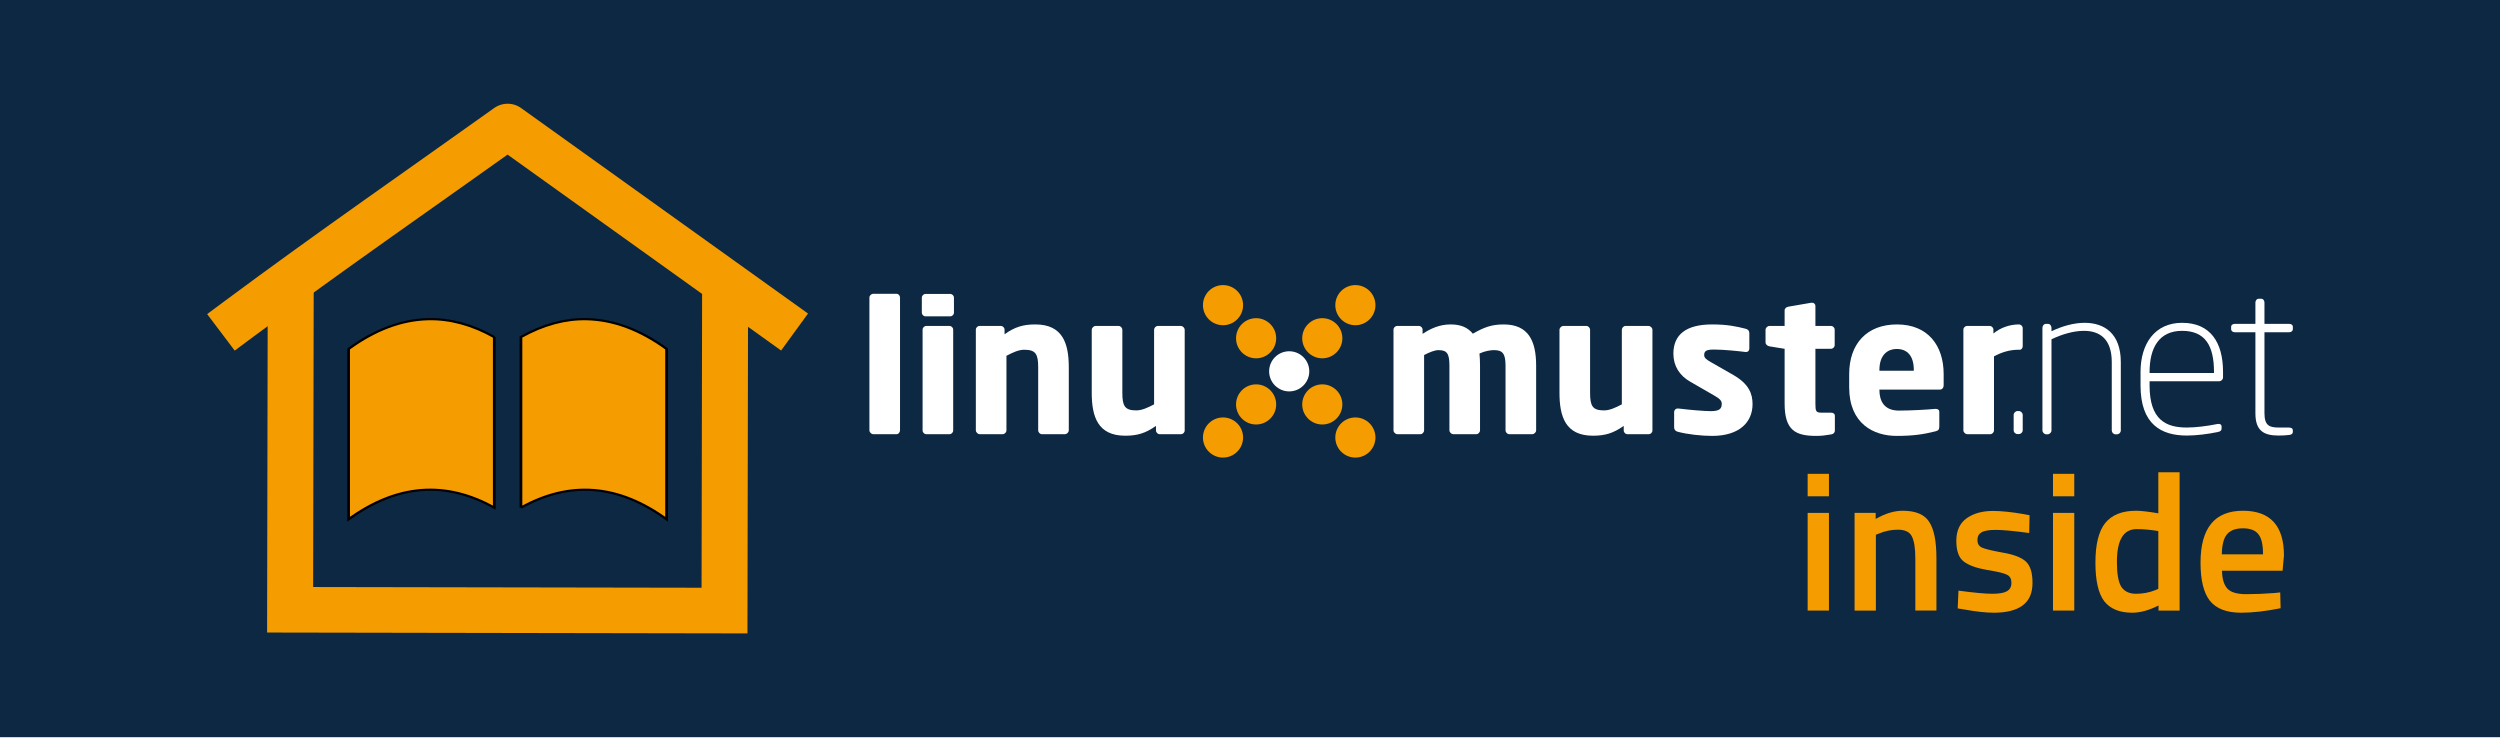
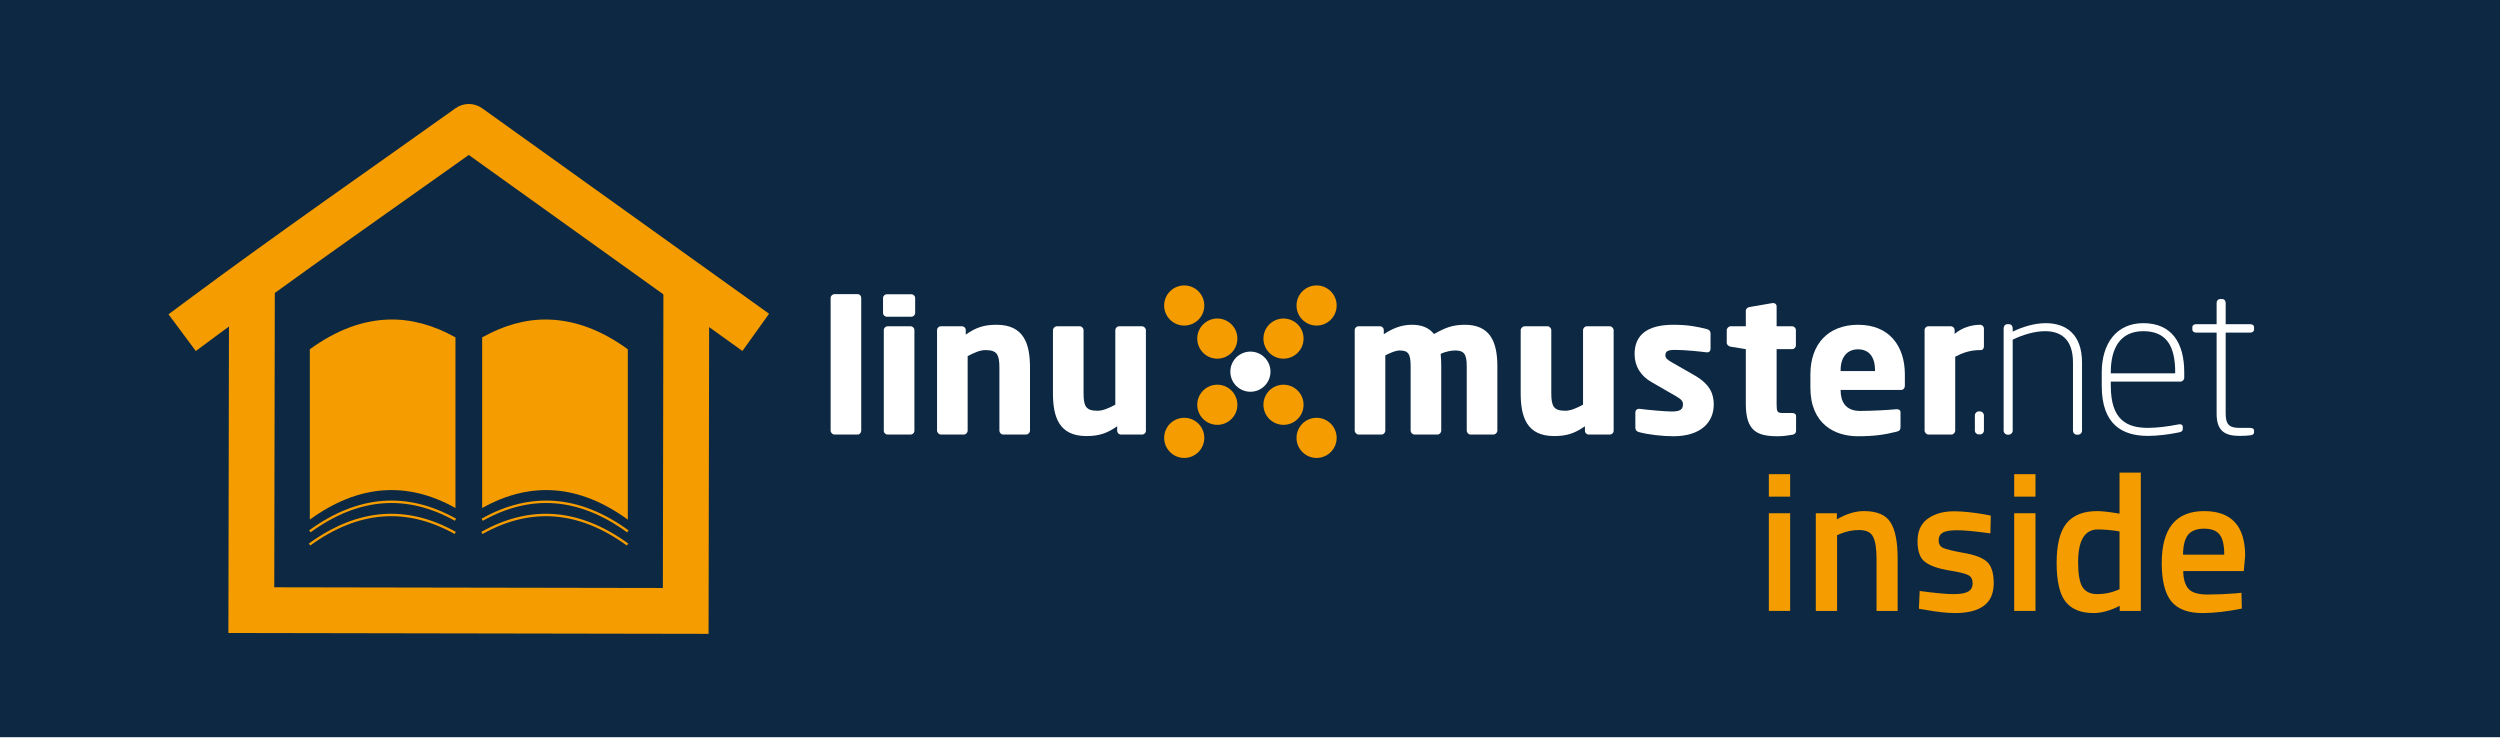
<svg xmlns="http://www.w3.org/2000/svg" version="1.1" id="Ebene_1" x="0px" y="0px" width="1092.062" height="322" viewBox="0 0 1023.808 301.875" enable-background="new 0 0 488.038 84.542" xml:space="preserve">
  <defs id="defs59">
    <rect x="711.59" y="-371.634" width="332.815" height="97.964" id="rect1318" />
    <marker orient="auto" refY="0" refX="0" id="marker1204" style="overflow:visible">
      <path id="path1202" d="M 0,0 5,-5 -12.5,0 5,5 Z" style="fill-rule:evenodd;stroke:#000000;stroke-width:1pt" transform="matrix(0.8,0,0,0.8,10,0)" />
    </marker>
    <marker orient="auto" refY="0" refX="0" id="marker1182" style="overflow:visible">
      <path id="path1180" d="M 0,0 5,-5 -12.5,0 5,5 Z" style="fill-rule:evenodd;stroke:#000000;stroke-width:1pt" transform="matrix(0.8,0,0,0.8,10,0)" />
    </marker>
    <marker orient="auto" refY="0" refX="0" id="Arrow1Lend" style="overflow:visible">
      <path id="path905" d="M 0,0 5,-5 -12.5,0 5,5 Z" style="fill-rule:evenodd;stroke:#000000;stroke-width:1pt" transform="matrix(-0.8,0,0,-0.8,-10,0)" />
    </marker>
    <marker orient="auto" refY="0" refX="0" id="Arrow1Lstart" style="overflow:visible">
      <path id="path902" d="M 0,0 5,-5 -12.5,0 5,5 Z" style="fill-rule:evenodd;stroke:#000000;stroke-width:1pt" transform="matrix(0.8,0,0,0.8,10,0)" />
    </marker>
  </defs>
-   <rect width="1023.808" height="301.875" id="rect3" x="0" y="0" style="fill:#0c2842;stroke-width:1" />
-   <g transform="translate(-14.49501,-14.5298)" id="g969">
-     <g style="stroke-width:0.768" transform="matrix(1.302371,0,0,1.302371,-350.614,104.371)" id="g1312">
+   <g id="g1245" transform="translate(-15.88574,0.1415628)">
+     <rect style="fill:#0c2842;stroke-width:1" y="-0.142" x="15.886" id="rect3" height="301.875" width="1023.808" />
+     <g style="stroke-width:0.768" transform="matrix(1.302371,0,0,1.302371,-365.109,89.84119)" id="g1312">
      <g style="stroke-width:0.768" id="g5" transform="translate(533.4781,3.135422)">
        <circle cx="162.65" cy="55.051" r="6.312" id="circle7" style="fill:#f59c00;stroke-width:0.768" />
        <circle cx="173.055" cy="65.456" r="6.311" id="circle9" style="fill:#f59c00;stroke-width:0.768" />
        <circle cx="141.841" cy="34.242" r="6.311" id="circle11" style="fill:#f59c00;stroke-width:0.768" />
        <circle cx="131.436" cy="23.837" r="6.311" id="circle13" style="fill:#f59c00;stroke-width:0.768" />
        <circle cx="141.841" cy="55.051" r="6.311" id="circle15" style="fill:#f59c00;stroke-width:0.768" />
        <circle cx="131.436" cy="65.456" r="6.311" id="circle17" style="fill:#f59c00;stroke-width:0.768" />
        <circle cx="162.65" cy="34.242" r="6.312" id="circle19" style="fill:#f59c00;stroke-width:0.768" />
        <circle cx="173.055" cy="23.837" r="6.311" id="circle21" style="fill:#f59c00;stroke-width:0.768" />
      </g>
      <g style="stroke-width:0.768" id="g23">
        <path d="m 562.219,23.399 h -7.248 c -0.654,0 -1.247,0.536 -1.247,1.188 v 41.716 c 0,0.652 0.593,1.247 1.247,1.247 h 7.248 c 0.654,0 1.129,-0.595 1.129,-1.247 v -41.716 c 0,-0.653 -0.475,-1.188 -1.129,-1.188 z" id="path25" style="fill:#ffffff;stroke-width:0.768" />
        <path d="m 579.117,23.444 h -7.723 c -0.654,0 -1.189,0.535 -1.189,1.188 v 4.674 c 0,0.654 0.536,1.189 1.189,1.189 h 7.723 c 0.654,0 1.189,-0.536 1.189,-1.189 v -4.674 c 0.001,-0.653 -0.535,-1.188 -1.189,-1.188 z" id="path27" style="fill:#ffffff;stroke-width:0.768" />
        <path d="m 578.881,33.508 h -7.25 c -0.654,0 -1.187,0.535 -1.187,1.188 v 31.666 c 0,0.654 0.533,1.188 1.187,1.188 h 7.25 c 0.651,0 1.187,-0.534 1.187,-1.188 v -31.666 c 0,-0.654 -0.536,-1.188 -1.187,-1.188 z" id="path29" style="fill:#ffffff;stroke-width:0.768" />
        <path d="m 605.903,33.032 c -3.802,0 -6.417,0.772 -9.684,3.089 v -1.426 c 0,-0.654 -0.536,-1.188 -1.189,-1.188 h -6.654 c -0.654,0 -1.187,0.535 -1.187,1.188 v 31.607 c 0,0.652 0.594,1.247 1.248,1.247 h 7.189 c 0.651,0 1.187,-0.595 1.187,-1.247 v -23.408 c 2.02,-1.068 3.863,-1.901 5.585,-1.901 3.624,0 4.396,1.367 4.396,5.525 v 19.785 c 0,0.652 0.536,1.247 1.189,1.247 h 7.188 c 0.654,0 1.247,-0.595 1.247,-1.247 v -19.785 c -0.001,-7.486 -1.901,-13.486 -10.515,-13.486 z" id="path31" style="fill:#ffffff;stroke-width:0.768" />
        <path d="m 651.615,33.508 h -7.187 c -0.654,0 -1.189,0.594 -1.189,1.248 v 23.408 c -2.02,1.069 -3.863,1.901 -5.585,1.901 -3.624,0 -4.396,-1.366 -4.396,-5.526 v -19.784 c 0,-0.654 -0.536,-1.248 -1.188,-1.248 h -7.189 c -0.654,0 -1.248,0.594 -1.248,1.248 v 19.783 c 0,7.486 1.901,13.487 10.515,13.487 3.802,0 6.417,-0.772 9.684,-3.09 v 1.426 c 0,0.654 0.536,1.188 1.189,1.188 h 6.654 c 0.654,0 1.187,-0.534 1.187,-1.188 v -31.606 c 0,-0.654 -0.593,-1.247 -1.247,-1.247 z" id="path33" style="fill:#ffffff;stroke-width:0.768" />
        <path d="m 753.154,33.032 c -3.86,0 -6.237,0.95 -9.685,2.911 -1.662,-2.02 -3.86,-2.911 -7.008,-2.911 -3.448,0 -6.3,1.306 -8.794,2.97 v -1.306 c 0,-0.654 -0.536,-1.188 -1.187,-1.188 h -6.774 c -0.654,0 -1.187,0.535 -1.187,1.188 v 31.607 c 0,0.652 0.593,1.247 1.247,1.247 h 7.19 c 0.651,0 1.187,-0.595 1.187,-1.247 v -23.647 c 1.841,-0.951 3.387,-1.544 4.516,-1.544 2.731,0 3.445,1.128 3.445,4.93 v 20.261 c 0,0.652 0.594,1.247 1.248,1.247 h 7.189 c 0.651,0 1.187,-0.595 1.187,-1.247 v -20.261 c 0,-1.306 -0.06,-2.673 -0.178,-3.861 1.783,-0.831 3.566,-1.069 4.574,-1.069 2.733,0 3.624,1.128 3.624,4.93 v 20.261 c 0,0.652 0.536,1.247 1.189,1.247 h 7.19 c 0.651,0 1.247,-0.595 1.247,-1.247 v -20.261 c 0,-7.782 -2.376,-13.01 -10.22,-13.01 z" id="path35" style="fill:#ffffff;stroke-width:0.768" />
        <path d="m 798.694,33.508 h -7.189 c -0.653,0 -1.187,0.594 -1.187,1.248 v 23.408 c -2.022,1.069 -3.863,1.901 -5.586,1.901 -3.624,0 -4.396,-1.366 -4.396,-5.526 v -19.784 c 0,-0.654 -0.536,-1.248 -1.189,-1.248 h -7.19 c -0.651,0 -1.247,0.594 -1.247,1.248 v 19.783 c 0,7.486 1.901,13.487 10.517,13.487 3.802,0 6.415,-0.772 9.684,-3.09 v 1.426 c 0,0.654 0.533,1.188 1.188,1.188 h 6.654 c 0.653,0 1.188,-0.534 1.188,-1.188 v -31.606 c 0,-0.654 -0.593,-1.247 -1.247,-1.247 z" id="path37" style="fill:#ffffff;stroke-width:0.768" />
        <path d="m 825.421,48.954 -7.369,-4.218 c -1.187,-0.713 -1.84,-1.188 -1.84,-2.08 0,-1.367 0.832,-1.723 3.148,-1.723 3.029,0 8.14,0.534 9.862,0.772 0.058,0 0.118,0 0.179,0 0.594,0 1.009,-0.417 1.009,-1.128 v -4.813 c 0,-0.713 -0.415,-1.188 -1.13,-1.365 -3.027,-0.773 -5.879,-1.367 -10.574,-1.367 -8.198,0 -12.179,3.208 -12.179,9.208 0,3.863 1.961,6.893 5.288,8.794 l 7.723,4.455 c 1.663,0.95 2.198,1.604 2.198,2.495 0,1.545 -0.653,2.316 -3.506,2.316 -1.9,0 -6.891,-0.415 -10.099,-0.831 -0.061,0 -0.179,0 -0.239,0 -0.712,0 -1.127,0.534 -1.127,1.129 v 4.813 c 0,0.713 0.415,1.188 1.127,1.366 3.03,0.831 7.547,1.307 10.813,1.307 8.674,0 12.715,-4.396 12.715,-9.981 10e-4,-3.207 -1.068,-6.297 -5.999,-9.149 z" id="path39" style="fill:#ffffff;stroke-width:0.768" />
        <path d="m 856.059,60.777 h -2.91 c -1.783,0 -1.961,-0.415 -1.961,-2.792 v -17.289 h 4.871 c 0.653,0 1.189,-0.535 1.189,-1.188 v -4.812 c 0,-0.654 -0.536,-1.188 -1.189,-1.188 h -4.871 v -6.298 c 0,-0.593 -0.476,-1.01 -1.069,-1.01 -0.061,0 -0.12,0 -0.179,0 l -7.247,1.248 c -0.654,0.12 -1.189,0.534 -1.189,1.188 v 4.873 h -4.753 c -0.654,0 -1.247,0.594 -1.247,1.248 v 3.921 c 0,0.653 0.593,1.128 1.247,1.248 l 4.753,0.772 v 17.227 c 0,8.437 3.445,10.159 9.98,10.159 1.723,0 2.912,-0.179 4.693,-0.476 0.714,-0.118 1.129,-0.593 1.129,-1.188 v -4.634 c 0,-0.653 -0.475,-1.009 -1.247,-1.009 z" id="path41" style="fill:#ffffff;stroke-width:0.768" />
        <path d="m 876.837,33.032 c -9.445,0 -15.03,6.059 -15.03,15.625 v 4.158 c 0,11.467 7.723,15.269 14.912,15.269 5.168,0 8.377,-0.476 12.18,-1.426 1.011,-0.237 1.247,-0.654 1.247,-1.604 v -4.514 c 0,-0.654 -0.476,-0.951 -1.129,-0.951 -0.059,0 -0.118,0 -0.179,0 -2.374,0.236 -7.663,0.535 -11.407,0.535 -4.692,0 -6.118,-3.09 -6.118,-6.478 v -0.118 h 18.954 c 0.771,0 1.247,-0.534 1.247,-1.426 v -3.445 c 0,-8.971 -4.932,-15.625 -14.677,-15.625 z m 5.289,14.556 h -10.813 v -0.238 c 0,-4.336 2.198,-6.595 5.467,-6.595 3.327,0 5.347,2.199 5.347,6.595 v 0.238 z" id="path43" style="fill:#ffffff;stroke-width:0.768" />
        <path d="m 915.183,33.032 c -2.852,0 -5.821,1.01 -8.02,2.852 v -1.188 c 0,-0.654 -0.535,-1.188 -1.189,-1.188 h -7.069 c -0.653,0 -1.189,0.535 -1.189,1.188 v 31.607 c 0,0.652 0.597,1.247 1.25,1.247 h 7.188 c 0.653,0 1.189,-0.595 1.189,-1.247 v -23.23 c 2.198,-1.188 4.753,-2.08 7.662,-2.08 h 0.476 c 0.535,0 0.893,-0.594 0.893,-1.129 v -5.643 c -10e-4,-0.654 -0.537,-1.189 -1.191,-1.189 z" id="path45" style="fill:#ffffff;stroke-width:0.768" />
        <circle cx="685.724" cy="47.781" r="6.311" id="circle47" style="fill:#ffffff;stroke-width:0.768" />
        <path d="m 915.145,60.265 h -0.389 c -0.646,0 -1.23,0.581 -1.23,1.229 v 4.786 c 0,0.712 0.584,1.229 1.23,1.229 h 0.389 c 0.646,0 1.228,-0.518 1.228,-1.229 v -4.786 c 0,-0.648 -0.582,-1.229 -1.228,-1.229 z" id="path49" style="fill:#ffffff;stroke-width:0.768" />
        <path d="m 935.834,32.524 c -3.363,0 -7.05,1.035 -10.413,2.653 v -1.035 c 0,-0.712 -0.453,-1.294 -1.165,-1.294 h -0.517 c -0.712,0 -1.165,0.583 -1.165,1.294 v 32.214 c 0,0.646 0.581,1.229 1.228,1.229 h 0.389 c 0.646,0 1.23,-0.583 1.23,-1.229 v -28.657 c 3.233,-1.552 6.922,-2.651 10.22,-2.651 4.853,0 8.734,2.457 8.734,9.833 v 21.476 c 0,0.646 0.516,1.229 1.162,1.229 h 0.454 c 0.712,0 1.228,-0.583 1.228,-1.229 v -21.476 c 0,-8.992 -5.175,-12.357 -11.385,-12.357 z" id="path51" style="fill:#ffffff;stroke-width:0.768" />
        <path d="m 966.489,32.524 c -8.539,0 -13.067,6.534 -13.067,15.461 v 4.27 c 0,12.226 6.533,15.72 14.556,15.72 2.909,0 6.596,-0.454 9.701,-1.101 0.973,-0.194 1.23,-0.518 1.23,-1.229 v -0.452 c 0,-0.841 -0.712,-0.971 -1.358,-0.841 -3.17,0.646 -6.729,1.099 -9.573,1.099 -6.471,0 -11.711,-2.328 -11.711,-13.195 v -1.358 h 21.865 c 0.647,0 1.229,-0.518 1.229,-1.229 v -1.746 c -10e-4,-9.188 -3.945,-15.399 -12.872,-15.399 z m 10.026,15.785 h -20.249 v -0.323 c 0,-7.698 3.042,-12.938 10.223,-12.938 7.31,0 10.026,4.722 10.026,12.873 z" id="path53" style="fill:#ffffff;stroke-width:0.768" />
        <path d="m 1000.087,35.5 c 0.712,0 1.229,-0.388 1.229,-1.035 v -0.647 c 0,-0.647 -0.517,-0.971 -1.229,-0.971 h -7.698 v -6.662 c 0,-0.646 -0.389,-1.229 -1.035,-1.229 h -0.712 c -0.712,0 -1.1,0.583 -1.1,1.229 v 6.663 h -6.403 c -0.712,0 -1.229,0.323 -1.229,0.971 v 0.647 c 0,0.646 0.517,1.035 1.229,1.035 h 6.403 v 25.487 c 0,5.563 2.719,6.987 7.31,6.987 1.101,0 2.394,-0.065 3.363,-0.194 0.907,-0.129 1.101,-0.518 1.101,-1.035 v -0.389 c 0,-0.581 -0.389,-0.906 -1.358,-0.906 h -3.105 c -2.847,0 -4.463,-0.581 -4.463,-4.463 v -25.488 z" id="path55" style="fill:#ffffff;stroke-width:0.768" />
        <g style="font-style:normal;font-variant:normal;font-weight:bold;font-stretch:normal;font-size:61.426px;line-height:1.25;font-family:'Titillium Web';-inkscape-font-specification:'Titillium Web Bold';font-variant-ligatures:normal;font-variant-caps:normal;font-variant-numeric:normal;font-feature-settings:normal;text-align:start;letter-spacing:0px;word-spacing:0px;writing-mode:lr-tb;text-anchor:start;white-space:pre;shape-inside:url(#rect1318);fill:#f59c00;fill-opacity:1;stroke:none" id="text1316" transform="translate(133.1024,441.2076)" aria-label="inside">
          <path id="path1342" style="font-style:normal;font-variant:normal;font-weight:600;font-stretch:normal;font-family:'Titillium Web';-inkscape-font-specification:'Titillium Web Semi-Bold'" d="m 715.644,-318.2 v -30.713 h 6.695 v 30.713 z m 0,-35.934 v -7.064 h 6.695 v 7.064 z" />
          <path id="path1344" style="font-style:normal;font-variant:normal;font-weight:600;font-stretch:normal;font-family:'Titillium Web';-inkscape-font-specification:'Titillium Web Semi-Bold'" d="m 737.096,-318.2 h -6.695 v -30.713 h 6.634 v 1.904 q 4.484,-2.58 8.477,-2.58 6.143,0 8.354,3.501 2.273,3.44 2.273,11.425 v 16.462 h -6.634 v -16.278 q 0,-4.976 -1.106,-7.064 -1.044,-2.088 -4.361,-2.088 -3.133,0 -6.02,1.229 l -0.921,0.369 z" />
          <path id="path1346" style="font-style:normal;font-variant:normal;font-weight:600;font-stretch:normal;font-family:'Titillium Web';-inkscape-font-specification:'Titillium Web Semi-Bold'" d="m 785.308,-342.586 q -7.248,-0.983 -10.504,-0.983 -3.256,0 -4.546,0.799 -1.229,0.737 -1.229,2.396 0,1.659 1.351,2.334 1.413,0.676 6.511,1.597 5.16,0.86 7.31,2.764 2.15,1.904 2.15,6.757 0,4.853 -3.133,7.125 -3.071,2.273 -9.03,2.273 -3.747,0 -9.46,-1.044 l -1.904,-0.307 0.246,-5.59 q 7.371,0.983 10.627,0.983 3.256,0 4.607,-0.799 1.413,-0.799 1.413,-2.641 0,-1.843 -1.351,-2.518 -1.29,-0.737 -6.327,-1.536 -4.976,-0.86 -7.31,-2.641 -2.334,-1.781 -2.334,-6.511 0,-4.73 3.194,-7.064 3.256,-2.334 8.293,-2.334 3.931,0 9.644,0.983 l 1.904,0.369 z" />
          <path id="path1348" style="font-style:normal;font-variant:normal;font-weight:600;font-stretch:normal;font-family:'Titillium Web';-inkscape-font-specification:'Titillium Web Semi-Bold'" d="m 792.787,-318.2 v -30.713 h 6.695 v 30.713 z m 0,-35.934 v -7.064 h 6.695 v 7.064 z" />
          <path id="path1350" style="font-style:normal;font-variant:normal;font-weight:600;font-stretch:normal;font-family:'Titillium Web';-inkscape-font-specification:'Titillium Web Semi-Bold'" d="m 832.606,-361.69 v 43.49 h -6.634 v -1.597 q -4.484,2.273 -8.231,2.273 -6.02,0 -8.845,-3.624 -2.764,-3.624 -2.764,-12.162 0,-8.538 3.071,-12.408 3.133,-3.87 9.705,-3.87 2.211,0 7.003,0.799 v -12.9 z m -7.74,37.102 1.044,-0.43 v -18.182 q -3.686,-0.614 -6.818,-0.614 -6.204,0 -6.204,10.32 0,5.651 1.413,7.863 1.474,2.15 4.607,2.15 3.133,0 5.958,-1.106 z" />
          <path id="path1352" style="font-style:normal;font-variant:normal;font-weight:600;font-stretch:normal;font-family:'Titillium Web';-inkscape-font-specification:'Titillium Web Semi-Bold'" d="m 862.524,-323.728 1.72,-0.184 0.123,4.976 q -7.003,1.413 -12.408,1.413 -6.818,0 -9.828,-3.747 -2.948,-3.747 -2.948,-11.978 0,-16.339 13.33,-16.339 12.9,0 12.9,14.067 l -0.43,4.791 h -19.042 q 0.061,3.808 1.659,5.59 1.597,1.781 5.958,1.781 4.361,0 8.968,-0.369 z m -3.686,-12.162 q 0,-4.546 -1.474,-6.327 -1.413,-1.843 -4.853,-1.843 -3.44,0 -5.037,1.904 -1.536,1.904 -1.597,6.266 z" />
        </g>
      </g>
    </g>
-     <g id="g927" transform="matrix(0.2735341,0,0,0.2713864,82.35084,43.16769)" style="stroke-width:3.67">
-       <path id="rect900" style="fill:none;stroke:#f59c00;stroke-width:68.818;stroke-linecap:square;stroke-linejoin:round;stroke-miterlimit:0;stroke-dasharray:none" d="M 110.23,375.36 C 245.893,273.78 392.568,171.286 511.922,85.4 L 913.613,375.36" />
-       <path id="path1269" style="fill:none;fill-opacity:1;stroke:#f59c00;stroke-width:68.818;stroke-miterlimit:4;stroke-dasharray:none" d="m 837.539,317.626 -0.913,498.204 -650.341,-1.192 v 0 l 0.911,-497.012" />
-       <g transform="matrix(7.992997,0,0,6.52423,-5509.141,-865.9876)" style="fill:#f59c00;stroke:#000000;stroke-width:0.508" id="g6027-1">
-         <path d="m 755.79,233.98 c 9.095,-6.28 18.187,-5.467 27.282,2.688 v -39.406 c -4.963,-4.45 -9.944,-6.723 -14.907,-6.875 -4.128,-0.126 -8.247,1.284 -12.375,4.125 v 39.469 z" style="fill:#f59c00;fill-rule:evenodd;stroke:#000000;stroke-width:0.508" id="path5652-4-1-50-9" />
-         <path d="m 750.79,194.51 c -4.128,-2.841 -8.279,-4.251 -12.407,-4.125 -4.963,0.152 -9.912,2.425 -14.875,6.875 v 39.406 c 9.095,-8.155 18.187,-8.968 27.282,-2.688 v -39.469 z" style="fill:#f59c00;fill-rule:evenodd;stroke:#000000;stroke-width:0.508" id="path5650-8-5-7-5" />
-       </g>
+     <path id="path917" d="m 207.789,42.439 a 9.376,9.376 0 0 0 -5.352,1.744 C 169.876,67.431 129.698,95.284 92.416,122.98 l -7.525,5.59 11.182,15.051 7.525,-5.59 c 35.037,-26.029 72.518,-52.121 104.258,-74.707 l 104.445,74.803 7.623,5.459 10.916,-15.244 -7.621,-5.459 L 213.342,44.191 a 9.376,9.376 0 0 0 -5.553,-1.752 z" style="color:#000000;font-style:normal;font-variant:normal;font-weight:normal;font-stretch:normal;font-size:medium;line-height:normal;font-family:sans-serif;font-variant-ligatures:normal;font-variant-position:normal;font-variant-caps:normal;font-variant-numeric:normal;font-variant-alternates:normal;font-variant-east-asian:normal;font-feature-settings:normal;font-variation-settings:normal;text-indent:0;text-align:start;text-decoration:none;text-decoration-line:none;text-decoration-style:solid;text-decoration-color:#000000;letter-spacing:normal;word-spacing:normal;text-transform:none;writing-mode:lr-tb;direction:ltr;text-orientation:mixed;dominant-baseline:auto;baseline-shift:baseline;text-anchor:start;white-space:normal;shape-padding:0;shape-margin:0;inline-size:0;clip-rule:nonzero;display:inline;overflow:visible;visibility:visible;opacity:1;isolation:auto;mix-blend-mode:normal;color-interpolation:sRGB;color-interpolation-filters:linearRGB;solid-color:#000000;solid-opacity:1;vector-effect:none;fill:#f59c00;fill-opacity:1;fill-rule:nonzero;stroke:none;stroke-width:18.75;stroke-linecap:square;stroke-linejoin:round;stroke-miterlimit:0;stroke-dasharray:none;stroke-dashoffset:0;stroke-opacity:1;color-rendering:auto;image-rendering:auto;shape-rendering:auto;text-rendering:auto;enable-background:accumulate;stop-color:#000000;stop-opacity:1" />
+     <path id="path913" d="m 109.686,114.82 -0.266,144.258 196.639,0.357 0.268,-144.58 -18.75,-0.035 -0.232,125.83 -159.141,-0.287 0.232,-125.508 z" style="color:#000000;font-style:normal;font-variant:normal;font-weight:normal;font-stretch:normal;font-size:medium;line-height:normal;font-family:sans-serif;font-variant-ligatures:normal;font-variant-position:normal;font-variant-caps:normal;font-variant-numeric:normal;font-variant-alternates:normal;font-variant-east-asian:normal;font-feature-settings:normal;font-variation-settings:normal;text-indent:0;text-align:start;text-decoration:none;text-decoration-line:none;text-decoration-style:solid;text-decoration-color:#000000;letter-spacing:normal;word-spacing:normal;text-transform:none;writing-mode:lr-tb;direction:ltr;text-orientation:mixed;dominant-baseline:auto;baseline-shift:baseline;text-anchor:start;white-space:normal;shape-padding:0;shape-margin:0;inline-size:0;clip-rule:nonzero;display:inline;overflow:visible;visibility:visible;opacity:1;isolation:auto;mix-blend-mode:normal;color-interpolation:sRGB;color-interpolation-filters:linearRGB;solid-color:#000000;solid-opacity:1;vector-effect:none;fill:#f59c00;fill-opacity:1;fill-rule:nonzero;stroke:none;stroke-width:18.75;stroke-linecap:butt;stroke-linejoin:miter;stroke-miterlimit:4;stroke-dasharray:none;stroke-dashoffset:0;stroke-opacity:1;color-rendering:auto;image-rendering:auto;shape-rendering:auto;text-rendering:auto;enable-background:accumulate;stop-color:#000000;stop-opacity:1" />
+     <path d="m 213.345,207.903 c 19.884,-11.12 39.763,-9.68 59.648,4.758 v -69.772 c -10.851,-7.88 -21.74,-11.904 -32.592,-12.173 -9.026,-0.224 -18.031,2.274 -27.056,7.304 v 69.883 z" style="fill:#f59c00;fill-rule:evenodd;stroke:none;stroke-width:1" id="path5652-4-1-50-9" />
+     <path d="m 202.413,138.018 c -9.025,-5.03 -18.1,-7.527 -27.126,-7.304 -10.851,0.269 -21.671,4.293 -32.522,12.173 v 69.772 c 19.884,-14.439 39.763,-15.878 59.648,-4.758 v -69.883 z" style="fill:#f59c00;fill-rule:evenodd;stroke:none;stroke-width:1" id="path5650-8-5-7-5" />
+     <g id="g1022-6" transform="translate(15.26088,260.8542)">
+       <path id="path5652-4-1-50-9-3-2" style="fill:none;fill-rule:evenodd;stroke:#f59c00;stroke-width:1.067" d="m 195.83,-66.863 c 21.21,-11.861 42.414,-10.325 63.625,5.076" transform="matrix(0.9375,0,0,0.9375,14.49501,14.5298)" />
+       <path id="path5650-8-5-7-5-5-9" style="fill:none;fill-rule:evenodd;stroke:#f59c00;stroke-width:1.067" d="m 120.545,-61.791 c 21.21,-15.401 42.414,-16.935 63.625,-5.074" transform="matrix(0.9375,0,0,0.9375,14.49501,14.5298)" />
+     </g>
+     <g transform="translate(15.15131,266.2594)" id="g1022-1">
+       <path transform="matrix(0.9375,0,0,0.9375,14.49501,14.5298)" d="m 195.83,-66.863 c 21.21,-11.861 42.414,-10.325 63.625,5.076" style="fill:none;fill-rule:evenodd;stroke:#f59c00;stroke-width:1.067" id="path5652-4-1-50-9-3-27" />
+       <path transform="matrix(0.9375,0,0,0.9375,14.49501,14.5298)" d="m 120.545,-61.791 c 21.21,-15.401 42.414,-16.935 63.625,-5.074" style="fill:none;fill-rule:evenodd;stroke:#f59c00;stroke-width:1.067" id="path5650-8-5-7-5-5-0" />
    </g>
  </g>
</svg>
